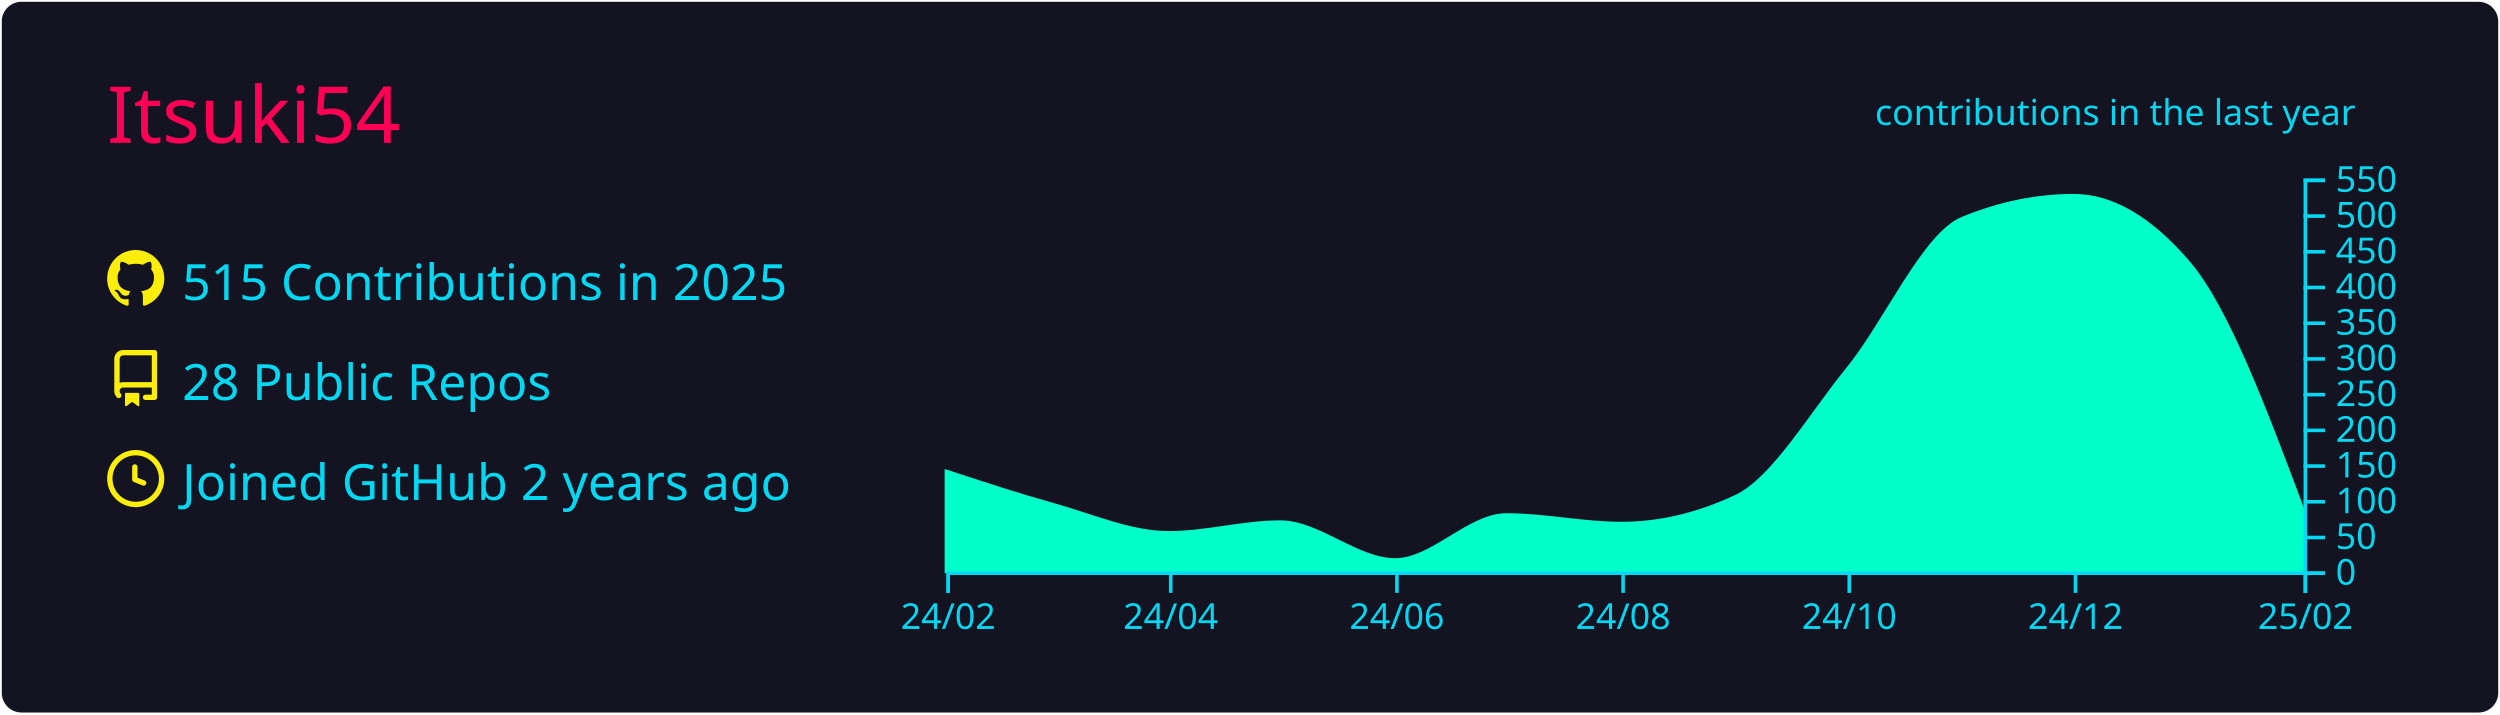
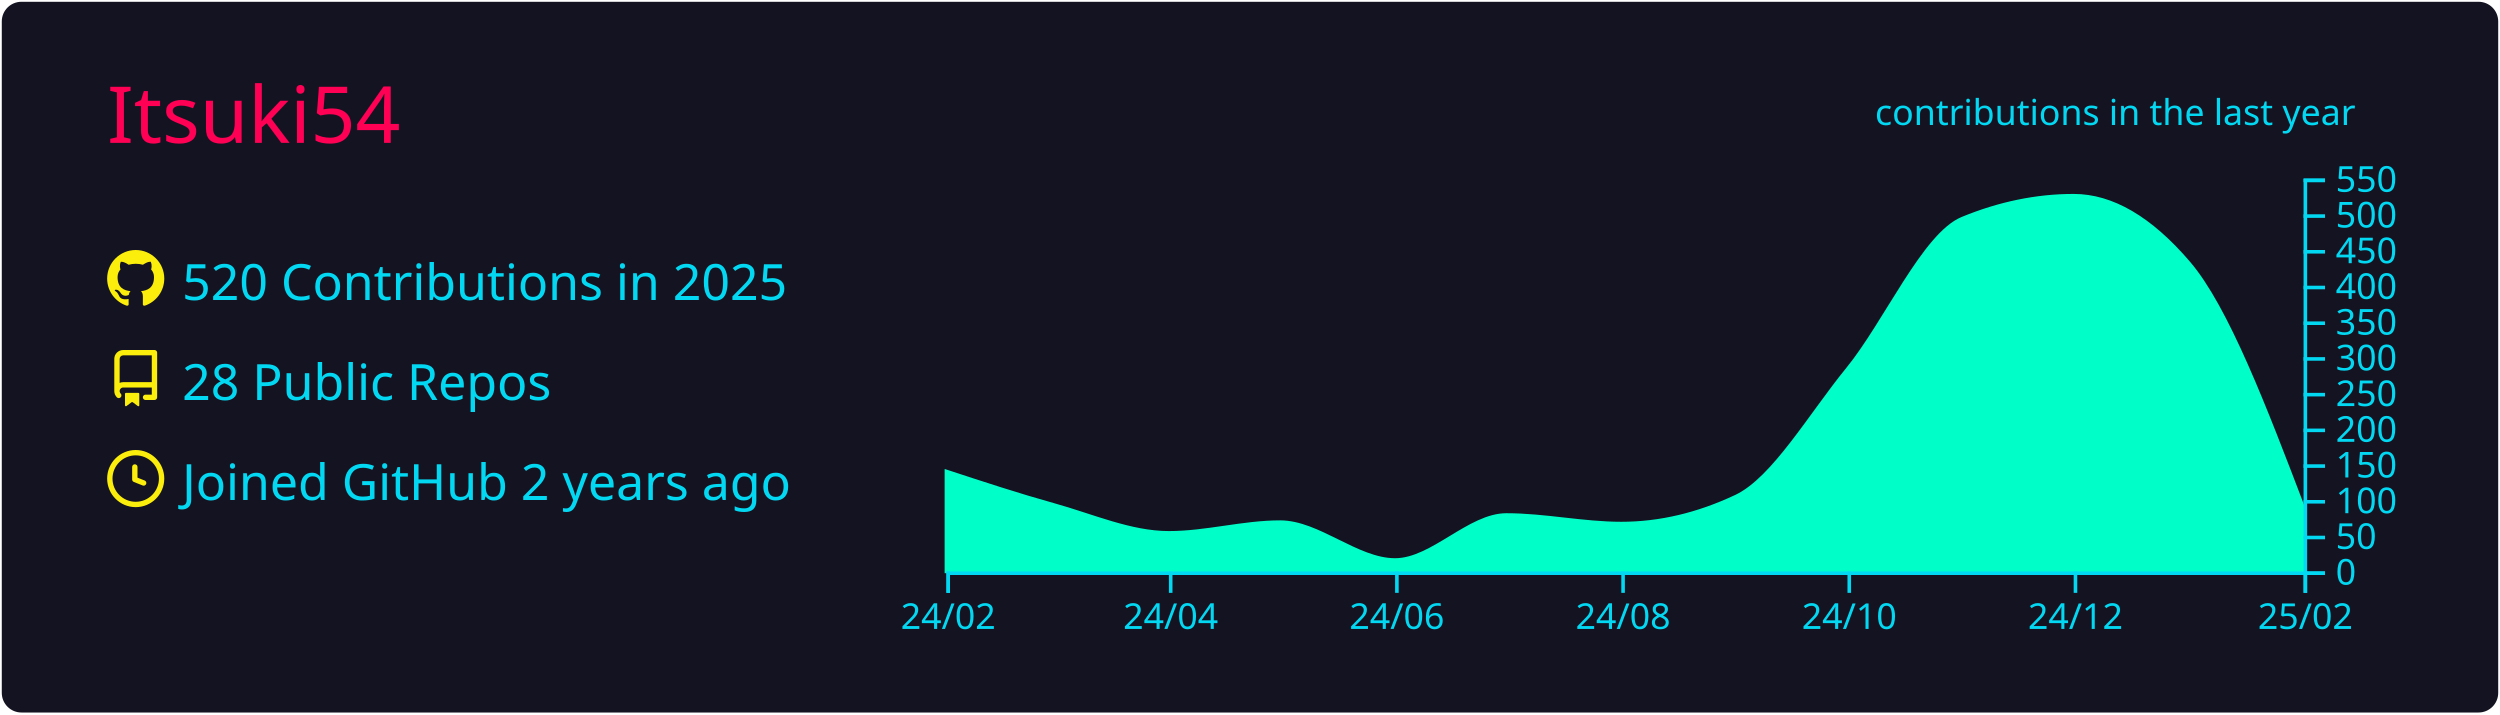
<svg xmlns="http://www.w3.org/2000/svg" width="700" height="200" viewBox="0 0 700 200">
  <style>* {
          font-family: 'Segoe UI', Ubuntu, "Helvetica Neue", Sans-Serif
        }</style>
  <rect x="1" y="1" rx="5" ry="5" height="99%" width="99.714%" stroke="#141321" stroke-width="1" fill="#141321" stroke-opacity="1" />
  <text x="30" y="40" style="font-size: 22px; fill: #ff0055;">Itsuki54</text>
  <g transform="translate(0,40)">
    <g transform="translate(30,30)">
      <g transform="translate(0,0)" width="14" height="14" fill="#fcee0c">
        <path fill-rule="evenodd" d="M8 0C3.58 0 0 3.58 0 8c0 3.54 2.29 6.53 5.47 7.59.4.07.55-.17.55-.38 0-.19-.01-.82-.01-1.49-2.01.37-2.53-.49-2.69-.94-.09-.23-.48-.94-.82-1.13-.28-.15-.68-.52-.01-.53.63-.01 1.08.58 1.23.82.72 1.21 1.87.87 2.33.66.07-.52.28-.87.51-1.07-1.78-.2-3.64-.89-3.64-3.95 0-.87.31-1.59.82-2.15-.08-.2-.36-1.02.08-2.12 0 0 .67-.21 2.2.82.64-.18 1.32-.27 2-.27.68 0 1.36.09 2 .27 1.53-1.04 2.2-.82 2.2-.82.44 1.1.16 1.92.08 2.12.51.56.82 1.27.82 2.15 0 3.07-1.87 3.75-3.65 3.95.29.25.54.73.54 1.48 0 1.07-.01 1.93-.01 2.2 0 .21.15.46.55.38A8.013 8.013 0 0016 8c0-4.42-3.58-8-8-8z" />
      </g>
      <g transform="translate(0,28)" width="14" height="14" fill="#fcee0c">
        <path fill-rule="evenodd" d="M2 2.5A2.5 2.5 0 014.5 0h8.75a.75.75 0 01.75.75v12.5a.75.75 0 01-.75.75h-2.5a.75.75 0 110-1.5h1.75v-2h-8a1 1 0 00-.714 1.7.75.75 0 01-1.072 1.05A2.495 2.495 0 012 11.5v-9zm10.5-1V9h-8c-.356 0-.694.074-1 .208V2.5a1 1 0 011-1h8zM5 12.25v3.25a.25.25 0 00.4.2l1.45-1.087a.25.25 0 01.3 0L8.6 15.7a.25.25 0 00.4-.2v-3.25a.25.25 0 00-.25-.25h-3.5a.25.25 0 00-.25.25z" />
      </g>
      <g transform="translate(0,56)" width="14" height="14" fill="#fcee0c">
        <path fill-rule="evenodd" d="M1.5 8a6.5 6.5 0 1113 0 6.5 6.5 0 01-13 0zM8 0a8 8 0 100 16A8 8 0 008 0zm.5 4.75a.75.75 0 00-1.5 0v3.5a.75.75 0 00.471.696l2.5 1a.75.75 0 00.557-1.392L8.5 7.742V4.75z" />
      </g>
-       <text x="21" y="14" style="fill: #03d8f3; font-size: 14px;">515 Contributions in 2025</text>
+       <text x="21" y="14" style="fill: #03d8f3; font-size: 14px;">520 Contributions in 2025</text>
      <text x="21" y="42" style="fill: #03d8f3; font-size: 14px;">28 Public Repos</text>
      <text x="21" y="70" style="fill: #03d8f3; font-size: 14px;">Joined GitHub 2 years ago</text>
    </g>
    <g color="#00ffc8" transform="translate(295,10)">
-       <path transform="translate(-30,0)" stroke="#00ffc8" fill="#00ffc8" opacity="1" d="M0,82C10.036,85.303,20.073,88.606,30.109,91.4C40.838,94.387,51.566,99.2,62.295,99.2C72.678,99.2,83.06,96.2,93.443,96.2C104.171,96.2,114.9,106.8,125.628,106.8C136.011,106.8,146.393,94.2,156.776,94.2C167.505,94.2,178.233,96.6,188.962,96.6C199.69,96.6,210.419,94.067,221.148,89C231.53,84.097,241.913,66.125,252.295,53.4C263.024,40.25,273.752,15.609,284.481,11.2C294.863,6.933,305.246,4.8,315.628,4.8C326.357,4.8,337.086,11.067,347.814,23.6C358.543,36.133,369.271,64.767,380,93.4L380,110C369.271,110,358.543,110,347.814,110C337.086,110,326.357,110,315.628,110C305.246,110,294.863,110,284.481,110C273.752,110,263.024,110,252.295,110C241.913,110,231.53,110,221.148,110C210.419,110,199.69,110,188.962,110C178.233,110,167.505,110,156.776,110C146.393,110,136.011,110,125.628,110C114.9,110,104.171,110,93.443,110C83.06,110,72.678,110,62.295,110C51.566,110,40.838,110,30.109,110C20.073,110,10.036,110,0,110Z" />
+       <path transform="translate(-30,0)" stroke="#00ffc8" fill="#00ffc8" opacity="1" d="M0,82C10.036,85.303,20.073,88.606,30.109,91.4C40.838,94.387,51.566,99.2,62.295,99.2C72.678,99.2,83.06,96.2,93.443,96.2C104.171,96.2,114.9,106.8,125.628,106.8C136.011,106.8,146.393,94.2,156.776,94.2C167.505,94.2,178.233,96.6,188.962,96.6C199.69,96.6,210.419,94.067,221.148,89C231.53,84.097,241.913,66.125,252.295,53.4C263.024,40.25,273.752,15.609,284.481,11.2C294.863,6.933,305.246,4.8,315.628,4.8C326.357,4.8,337.086,11.067,347.814,23.6C358.543,36.133,369.271,64.267,380,92.4L380,110C369.271,110,358.543,110,347.814,110C337.086,110,326.357,110,315.628,110C305.246,110,294.863,110,284.481,110C273.752,110,263.024,110,252.295,110C241.913,110,231.53,110,221.148,110C210.419,110,199.69,110,188.962,110C178.233,110,167.505,110,156.776,110C146.393,110,136.011,110,125.628,110C114.9,110,104.171,110,93.443,110C83.06,110,72.678,110,62.295,110C51.566,110,40.838,110,30.109,110C20.073,110,10.036,110,0,110Z" />
      <g color="#03d8f3" transform="translate(-30,110)" fill="none" font-size="10" font-family="sans-serif" text-anchor="middle">
        <path class="domain" stroke="currentColor" d="M0.5,6V0.5H380.5V6" />
        <g class="tick" opacity="1" transform="translate(0.5,0)">
          <line stroke="currentColor" y2="6" />
          <text fill="currentColor" y="9" dy="0.71em">24/02</text>
        </g>
        <g class="tick" opacity="1" transform="translate(62.79508,0)">
          <line stroke="currentColor" y2="6" />
          <text fill="currentColor" y="9" dy="0.71em">24/04</text>
        </g>
        <g class="tick" opacity="1" transform="translate(126.1284,0)">
          <line stroke="currentColor" y2="6" />
          <text fill="currentColor" y="9" dy="0.71em">24/06</text>
        </g>
        <g class="tick" opacity="1" transform="translate(189.4617,0)">
          <line stroke="currentColor" y2="6" />
          <text fill="currentColor" y="9" dy="0.71em">24/08</text>
        </g>
        <g class="tick" opacity="1" transform="translate(252.7951,0)">
          <line stroke="currentColor" y2="6" />
          <text fill="currentColor" y="9" dy="0.71em">24/10</text>
        </g>
        <g class="tick" opacity="1" transform="translate(316.1284,0)">
          <line stroke="currentColor" y2="6" />
          <text fill="currentColor" y="9" dy="0.71em">24/12</text>
        </g>
        <g class="tick" opacity="1" transform="translate(380.5,0)">
          <line stroke="currentColor" y2="6" />
          <text fill="currentColor" y="9" dy="0.71em">25/02</text>
        </g>
      </g>
      <g color="#03d8f3" transform="translate(350,0)" fill="none" font-size="10" font-family="sans-serif" text-anchor="start">
        <path class="domain" stroke="currentColor" d="M6,110.5H0.5V0.5H6" />
        <g class="tick" opacity="1" transform="translate(0,110.5)">
          <line stroke="currentColor" x2="6" />
          <text fill="currentColor" x="9" dy="0.32em">0</text>
        </g>
        <g class="tick" opacity="1" transform="translate(0,100.5)">
          <line stroke="currentColor" x2="6" />
          <text fill="currentColor" x="9" dy="0.32em">50</text>
        </g>
        <g class="tick" opacity="1" transform="translate(0,90.5)">
          <line stroke="currentColor" x2="6" />
          <text fill="currentColor" x="9" dy="0.32em">100</text>
        </g>
        <g class="tick" opacity="1" transform="translate(0,80.5)">
          <line stroke="currentColor" x2="6" />
          <text fill="currentColor" x="9" dy="0.32em">150</text>
        </g>
        <g class="tick" opacity="1" transform="translate(0,70.5)">
          <line stroke="currentColor" x2="6" />
          <text fill="currentColor" x="9" dy="0.32em">200</text>
        </g>
        <g class="tick" opacity="1" transform="translate(0,60.5)">
          <line stroke="currentColor" x2="6" />
          <text fill="currentColor" x="9" dy="0.32em">250</text>
        </g>
        <g class="tick" opacity="1" transform="translate(0,50.5)">
          <line stroke="currentColor" x2="6" />
          <text fill="currentColor" x="9" dy="0.32em">300</text>
        </g>
        <g class="tick" opacity="1" transform="translate(0,40.5)">
          <line stroke="currentColor" x2="6" />
          <text fill="currentColor" x="9" dy="0.32em">350</text>
        </g>
        <g class="tick" opacity="1" transform="translate(0,30.5)">
          <line stroke="currentColor" x2="6" />
          <text fill="currentColor" x="9" dy="0.32em">400</text>
        </g>
        <g class="tick" opacity="1" transform="translate(0,20.5)">
          <line stroke="currentColor" x2="6" />
          <text fill="currentColor" x="9" dy="0.32em">450</text>
        </g>
        <g class="tick" opacity="1" transform="translate(0,10.5)">
          <line stroke="currentColor" x2="6" />
          <text fill="currentColor" x="9" dy="0.32em">500</text>
        </g>
        <g class="tick" opacity="1" transform="translate(0,0.5)">
          <line stroke="currentColor" x2="6" />
          <text fill="currentColor" x="9" dy="0.32em">550</text>
        </g>
      </g>
      <g>
        <text y="-15" x="230" style="fill: #03d8f3; font-size: 10px;">contributions in the last year</text>
      </g>
    </g>
  </g>
</svg>
